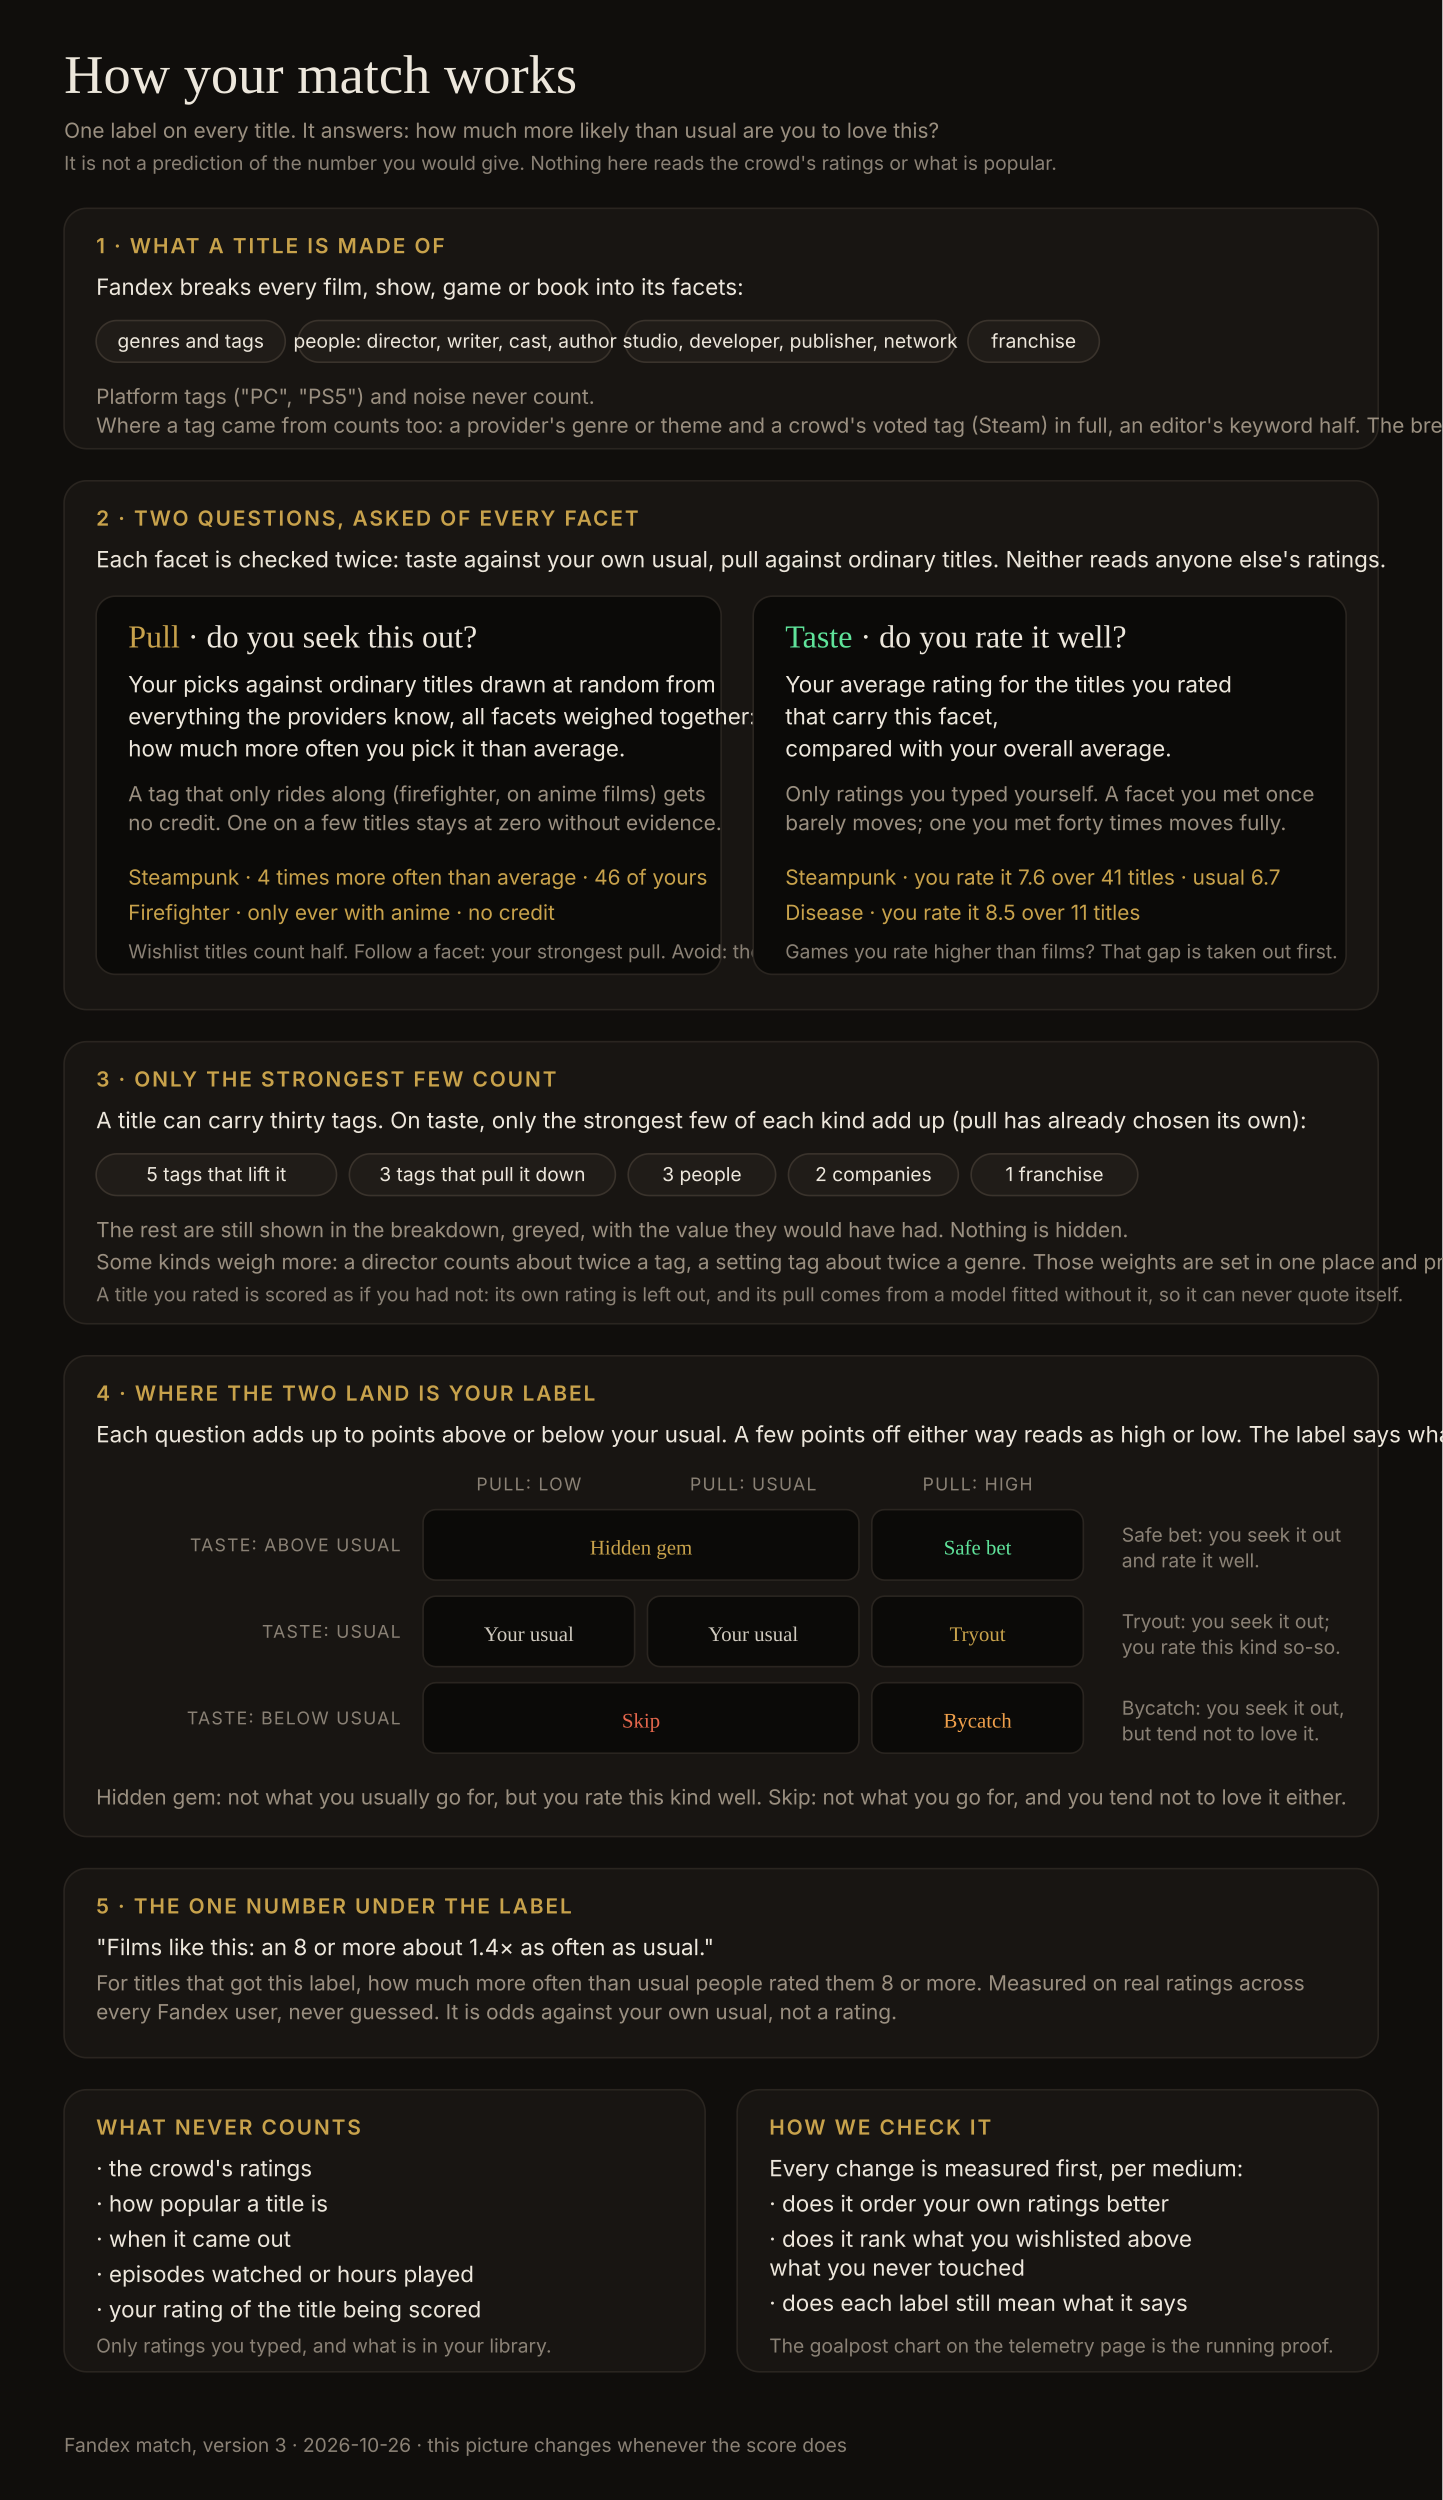
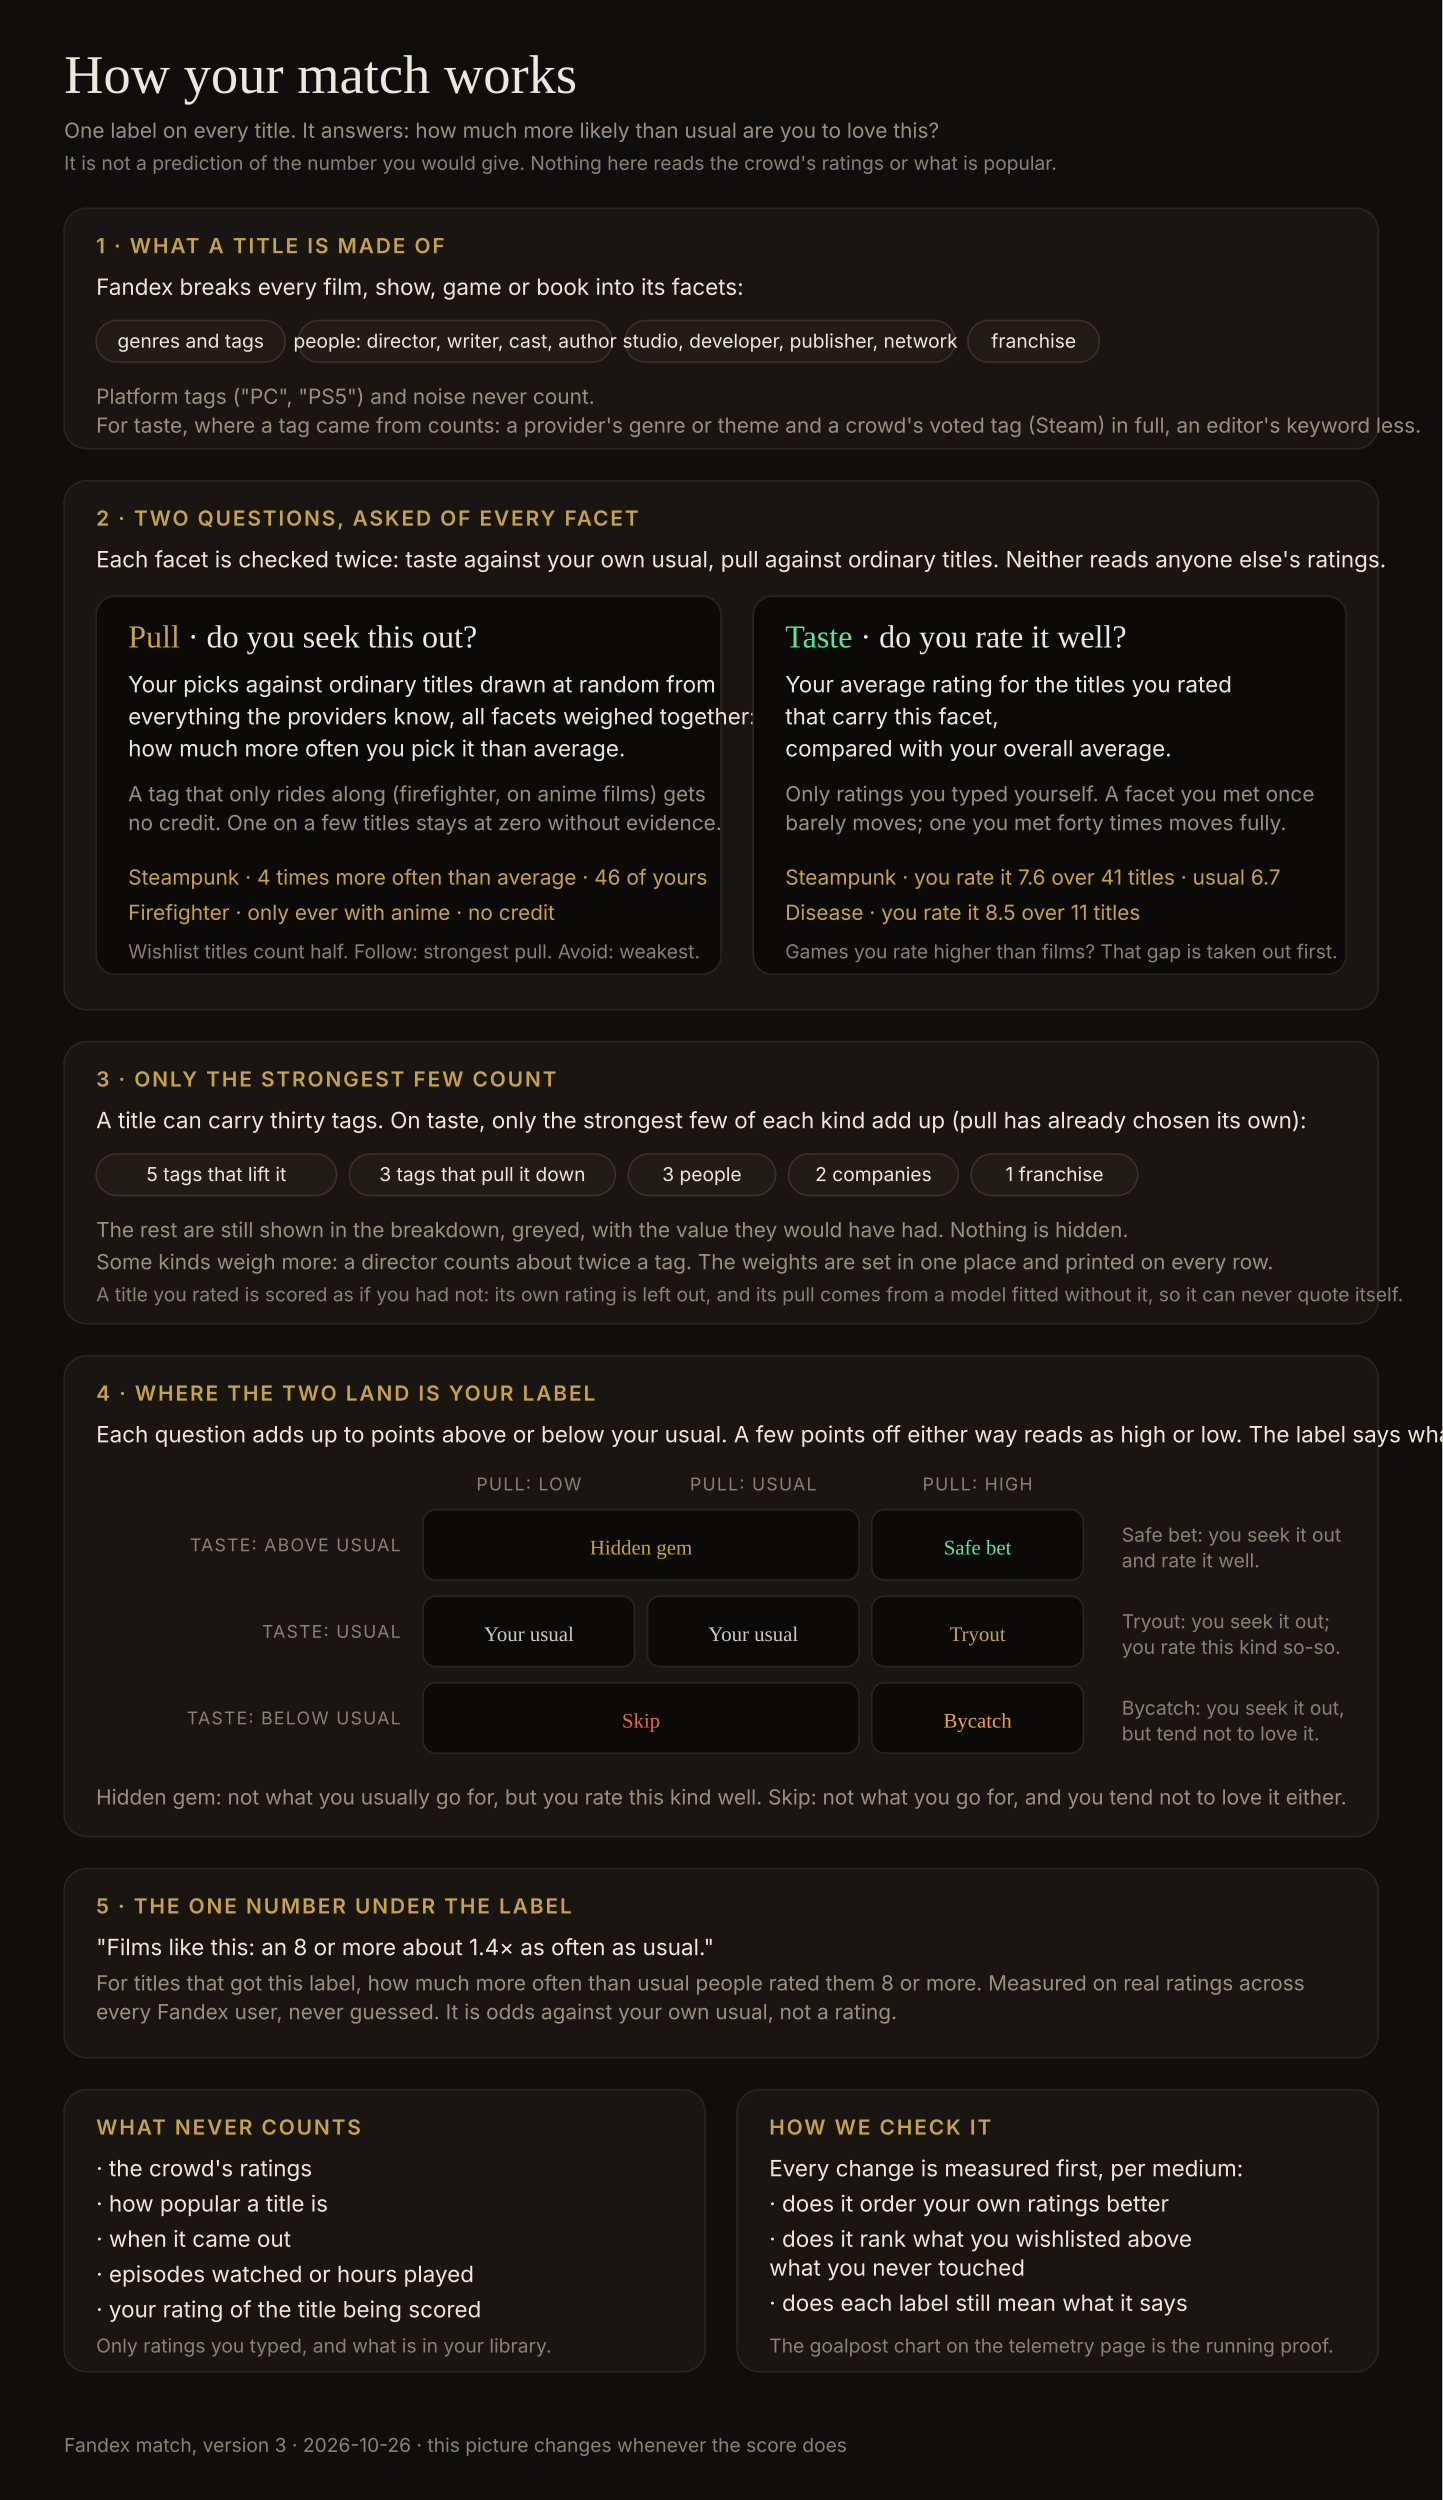
<svg xmlns="http://www.w3.org/2000/svg" viewBox="0 0 900 1560" width="900" height="1560" role="img" aria-labelledby="t d">
  <style>
    .bg { fill: #100E0C; }
    .card { fill: #181512; stroke: #2A2520; stroke-width: 1; }
    .inset { fill: #0B0A08; stroke: #2A2520; stroke-width: 1; }
    .h1 { font: 500 34px Georgia, 'Times New Roman', serif; fill: #EDE7DC; }
    .h2 { font: 500 20px Georgia, 'Times New Roman', serif; fill: #EDE7DC; }
    .h3 { font: 600 13px 'Segoe UI', Inter, Helvetica, Arial, sans-serif; fill: #C8A24B; letter-spacing: 1.2px; }
    .body { font: 400 14px 'Segoe UI', Inter, Helvetica, Arial, sans-serif; fill: #EDE7DC; }
    .muted { font: 400 13px 'Segoe UI', Inter, Helvetica, Arial, sans-serif; fill: #9A8F80; }
    .small { font: 400 12px 'Segoe UI', Inter, Helvetica, Arial, sans-serif; fill: #8A8175; }
    .ex { font: 400 13px 'Segoe UI', Inter, Helvetica, Arial, sans-serif; fill: #C8A24B; }
    .chip { fill: #201C18; stroke: #3A332C; stroke-width: 1; }
    .chipt { font: 400 12px 'Segoe UI', Inter, Helvetica, Arial, sans-serif; fill: #EDE7DC; }
    .gold { fill: #C8A24B; }
    .green { fill: #5FE39A; }
    .orange { fill: #F0A04B; }
    .grey { fill: #CFC9BE; }
    .mute { fill: #6F665A; }
    .red { fill: #E5674C; }
    .cell { fill: #0B0A08; stroke: #2A2520; stroke-width: 1; }
    .cellt { font: 500 13px Georgia, 'Times New Roman', serif; }
    .axis { font: 400 11px 'Segoe UI', Inter, Helvetica, Arial, sans-serif; fill: #8A8175; letter-spacing: 0.8px; }
  </style>
  <rect class="bg" width="900" height="1560" rx="0" />
  <text class="h1" x="40" y="58">How your match works</text>
  <text class="muted" x="40" y="86">One label on every title. It answers: how much more likely than usual are you to love this?</text>
  <text class="small" x="40" y="106">It is not a prediction of the number you would give. Nothing here reads the crowd's ratings or what is popular.</text>
  <rect class="card" x="40" y="130" width="820" height="150" rx="14" />
  <text class="h3" x="60" y="158">1 · WHAT A TITLE IS MADE OF</text>
  <text class="body" x="60" y="184">Fandex breaks every film, show, game or book into its facets:</text>
  <g>
    <rect class="chip" x="60" y="200" width="118" height="26" rx="13" />
    <text class="chipt" x="119" y="217" text-anchor="middle">genres and tags</text>
    <rect class="chip" x="186" y="200" width="196" height="26" rx="13" />
    <text class="chipt" x="284" y="217" text-anchor="middle">people: director, writer, cast, author</text>
    <rect class="chip" x="390" y="200" width="206" height="26" rx="13" />
    <text class="chipt" x="493" y="217" text-anchor="middle">studio, developer, publisher, network</text>
    <rect class="chip" x="604" y="200" width="82" height="26" rx="13" />
    <text class="chipt" x="645" y="217" text-anchor="middle">franchise</text>
  </g>
  <text class="muted" x="60" y="252">Platform tags ("PC", "PS5") and noise never count.</text>
-   <text class="muted" x="60" y="270">Where a tag came from counts too: a provider's genre or theme and a crowd's voted tag (Steam) in full, an editor's keyword half. The breakdown marks them core and detail.</text>
+   <text class="muted" x="60" y="270">For taste, where a tag came from counts: a provider's genre or theme and a crowd's voted tag (Steam) in full, an editor's keyword less.</text>
  <rect class="card" x="40" y="300" width="820" height="330" rx="14" />
  <text class="h3" x="60" y="328">2 · TWO QUESTIONS, ASKED OF EVERY FACET</text>
  <text class="body" x="60" y="354">Each facet is checked twice: taste against your own usual, pull against ordinary titles. Neither reads anyone else's ratings.</text>
  <rect class="inset" x="60" y="372" width="390" height="236" rx="12" />
  <text class="h2" x="80" y="404">
    <tspan class="gold">Pull</tspan> · do you seek this out?</text>
  <text class="body" x="80" y="432">Your picks against ordinary titles drawn at random from</text>
  <text class="body" x="80" y="452">everything the providers know, all facets weighed together:</text>
  <text class="body" x="80" y="472">how much more often you pick it than average.</text>
  <text class="muted" x="80" y="500">A tag that only rides along (firefighter, on anime films) gets</text>
  <text class="muted" x="80" y="518">no credit. One on a few titles stays at zero without evidence.</text>
  <text class="ex" x="80" y="552">Steampunk · 4 times more often than average · 46 of yours</text>
  <text class="ex" x="80" y="574">Firefighter · only ever with anime · no credit</text>
-   <text class="small" x="80" y="598">Wishlist titles count half. Follow a facet: your strongest pull. Avoid: the weakest.</text>
+   <text class="small" x="80" y="598">Wishlist titles count half. Follow: strongest pull. Avoid: weakest.</text>
  <rect class="inset" x="470" y="372" width="370" height="236" rx="12" />
  <text class="h2" x="490" y="404">
    <tspan class="green">Taste</tspan> · do you rate it well?</text>
  <text class="body" x="490" y="432">Your average rating for the titles you rated</text>
  <text class="body" x="490" y="452">that carry this facet,</text>
  <text class="body" x="490" y="472">compared with your overall average.</text>
  <text class="muted" x="490" y="500">Only ratings you typed yourself. A facet you met once</text>
  <text class="muted" x="490" y="518">barely moves; one you met forty times moves fully.</text>
  <text class="ex" x="490" y="552">Steampunk · you rate it 7.6 over 41 titles · usual 6.7</text>
  <text class="ex" x="490" y="574">Disease · you rate it 8.5 over 11 titles</text>
  <text class="small" x="490" y="598">Games you rate higher than films? That gap is taken out first.</text>
  <rect class="card" x="40" y="650" width="820" height="176" rx="14" />
  <text class="h3" x="60" y="678">3 · ONLY THE STRONGEST FEW COUNT</text>
  <text class="body" x="60" y="704">A title can carry thirty tags. On taste, only the strongest few of each kind add up (pull has already chosen its own):</text>
  <g>
    <rect class="chip" x="60" y="720" width="150" height="26" rx="13" />
    <text class="chipt" x="135" y="737" text-anchor="middle">5 tags that lift it</text>
    <rect class="chip" x="218" y="720" width="166" height="26" rx="13" />
    <text class="chipt" x="301" y="737" text-anchor="middle">3 tags that pull it down</text>
    <rect class="chip" x="392" y="720" width="92" height="26" rx="13" />
    <text class="chipt" x="438" y="737" text-anchor="middle">3 people</text>
    <rect class="chip" x="492" y="720" width="106" height="26" rx="13" />
    <text class="chipt" x="545" y="737" text-anchor="middle">2 companies</text>
    <rect class="chip" x="606" y="720" width="104" height="26" rx="13" />
    <text class="chipt" x="658" y="737" text-anchor="middle">1 franchise</text>
  </g>
  <text class="muted" x="60" y="772">The rest are still shown in the breakdown, greyed, with the value they would have had. Nothing is hidden.</text>
-   <text class="muted" x="60" y="792">Some kinds weigh more: a director counts about twice a tag, a setting tag about twice a genre. Those weights are set in one place and printed on every row.</text>
+   <text class="muted" x="60" y="792">Some kinds weigh more: a director counts about twice a tag. The weights are set in one place and printed on every row.</text>
  <text class="small" x="60" y="812">A title you rated is scored as if you had not: its own rating is left out, and its pull comes from a model fitted without it, so it can never quote itself.</text>
  <rect class="card" x="40" y="846" width="820" height="300" rx="14" />
  <text class="h3" x="60" y="874">4 · WHERE THE TWO LAND IS YOUR LABEL</text>
  <text class="body" x="60" y="900">Each question adds up to points above or below your usual. A few points off either way reads as high or low. The label says what to do.</text>
  <text class="axis" x="330" y="930" text-anchor="middle">PULL: LOW</text>
  <text class="axis" x="470" y="930" text-anchor="middle">PULL: USUAL</text>
  <text class="axis" x="610" y="930" text-anchor="middle">PULL: HIGH</text>
  <text class="axis" x="250" y="968" text-anchor="end">TASTE: ABOVE USUAL</text>
  <text class="axis" x="250" y="1022" text-anchor="end">TASTE: USUAL</text>
  <text class="axis" x="250" y="1076" text-anchor="end">TASTE: BELOW USUAL</text>
  <rect class="cell" x="264" y="942" width="272" height="44" rx="8" />
  <text class="cellt gold" x="400" y="970" text-anchor="middle">Hidden gem</text>
  <rect class="cell" x="544" y="942" width="132" height="44" rx="8" />
  <text class="cellt green" x="610" y="970" text-anchor="middle">Safe bet</text>
  <rect class="cell" x="264" y="996" width="132" height="44" rx="8" />
  <text class="cellt grey" x="330" y="1024" text-anchor="middle">Your usual</text>
  <rect class="cell" x="404" y="996" width="132" height="44" rx="8" />
  <text class="cellt grey" x="470" y="1024" text-anchor="middle">Your usual</text>
  <rect class="cell" x="544" y="996" width="132" height="44" rx="8" />
  <text class="cellt gold" x="610" y="1024" text-anchor="middle">Tryout</text>
  <rect class="cell" x="264" y="1050" width="272" height="44" rx="8" />
  <text class="cellt red" x="400" y="1078" text-anchor="middle">Skip</text>
  <rect class="cell" x="544" y="1050" width="132" height="44" rx="8" />
  <text class="cellt orange" x="610" y="1078" text-anchor="middle">Bycatch</text>
  <text class="small" x="700" y="962">Safe bet: you seek it out</text>
  <text class="small" x="700" y="978">and rate it well.</text>
  <text class="small" x="700" y="1016">Tryout: you seek it out;</text>
  <text class="small" x="700" y="1032">you rate this kind so-so.</text>
  <text class="small" x="700" y="1070">Bycatch: you seek it out,</text>
  <text class="small" x="700" y="1086">but tend not to love it.</text>
  <text class="muted" x="60" y="1126">Hidden gem: not what you usually go for, but you rate this kind well. Skip: not what you go for, and you tend not to love it either.</text>
  <rect class="card" x="40" y="1166" width="820" height="118" rx="14" />
  <text class="h3" x="60" y="1194">5 · THE ONE NUMBER UNDER THE LABEL</text>
  <text class="body" x="60" y="1220">"Films like this: an 8 or more about 1.4× as often as usual."</text>
  <text class="muted" x="60" y="1242">For titles that got this label, how much more often than usual people rated them 8 or more. Measured on real ratings across</text>
  <text class="muted" x="60" y="1260">every Fandex user, never guessed. It is odds against your own usual, not a rating.</text>
  <rect class="card" x="40" y="1304" width="400" height="176" rx="14" />
  <text class="h3" x="60" y="1332">WHAT NEVER COUNTS</text>
  <text class="body" x="60" y="1358">· the crowd's ratings</text>
  <text class="body" x="60" y="1380">· how popular a title is</text>
  <text class="body" x="60" y="1402">· when it came out</text>
  <text class="body" x="60" y="1424">· episodes watched or hours played</text>
  <text class="body" x="60" y="1446">· your rating of the title being scored</text>
  <text class="small" x="60" y="1468">Only ratings you typed, and what is in your library.</text>
  <rect class="card" x="460" y="1304" width="400" height="176" rx="14" />
  <text class="h3" x="480" y="1332">HOW WE CHECK IT</text>
  <text class="body" x="480" y="1358">Every change is measured first, per medium:</text>
  <text class="body" x="480" y="1380">· does it order your own ratings better</text>
  <text class="body" x="480" y="1402">· does it rank what you wishlisted above</text>
  <text class="body" x="480" y="1420">  what you never touched</text>
  <text class="body" x="480" y="1442">· does each label still mean what it says</text>
  <text class="small" x="480" y="1468">The goalpost chart on the telemetry page is the running proof.</text>
  <text class="small" x="40" y="1530">Fandex match, version 3 · 2026-10-26 · this picture changes whenever the score does</text>
</svg>
